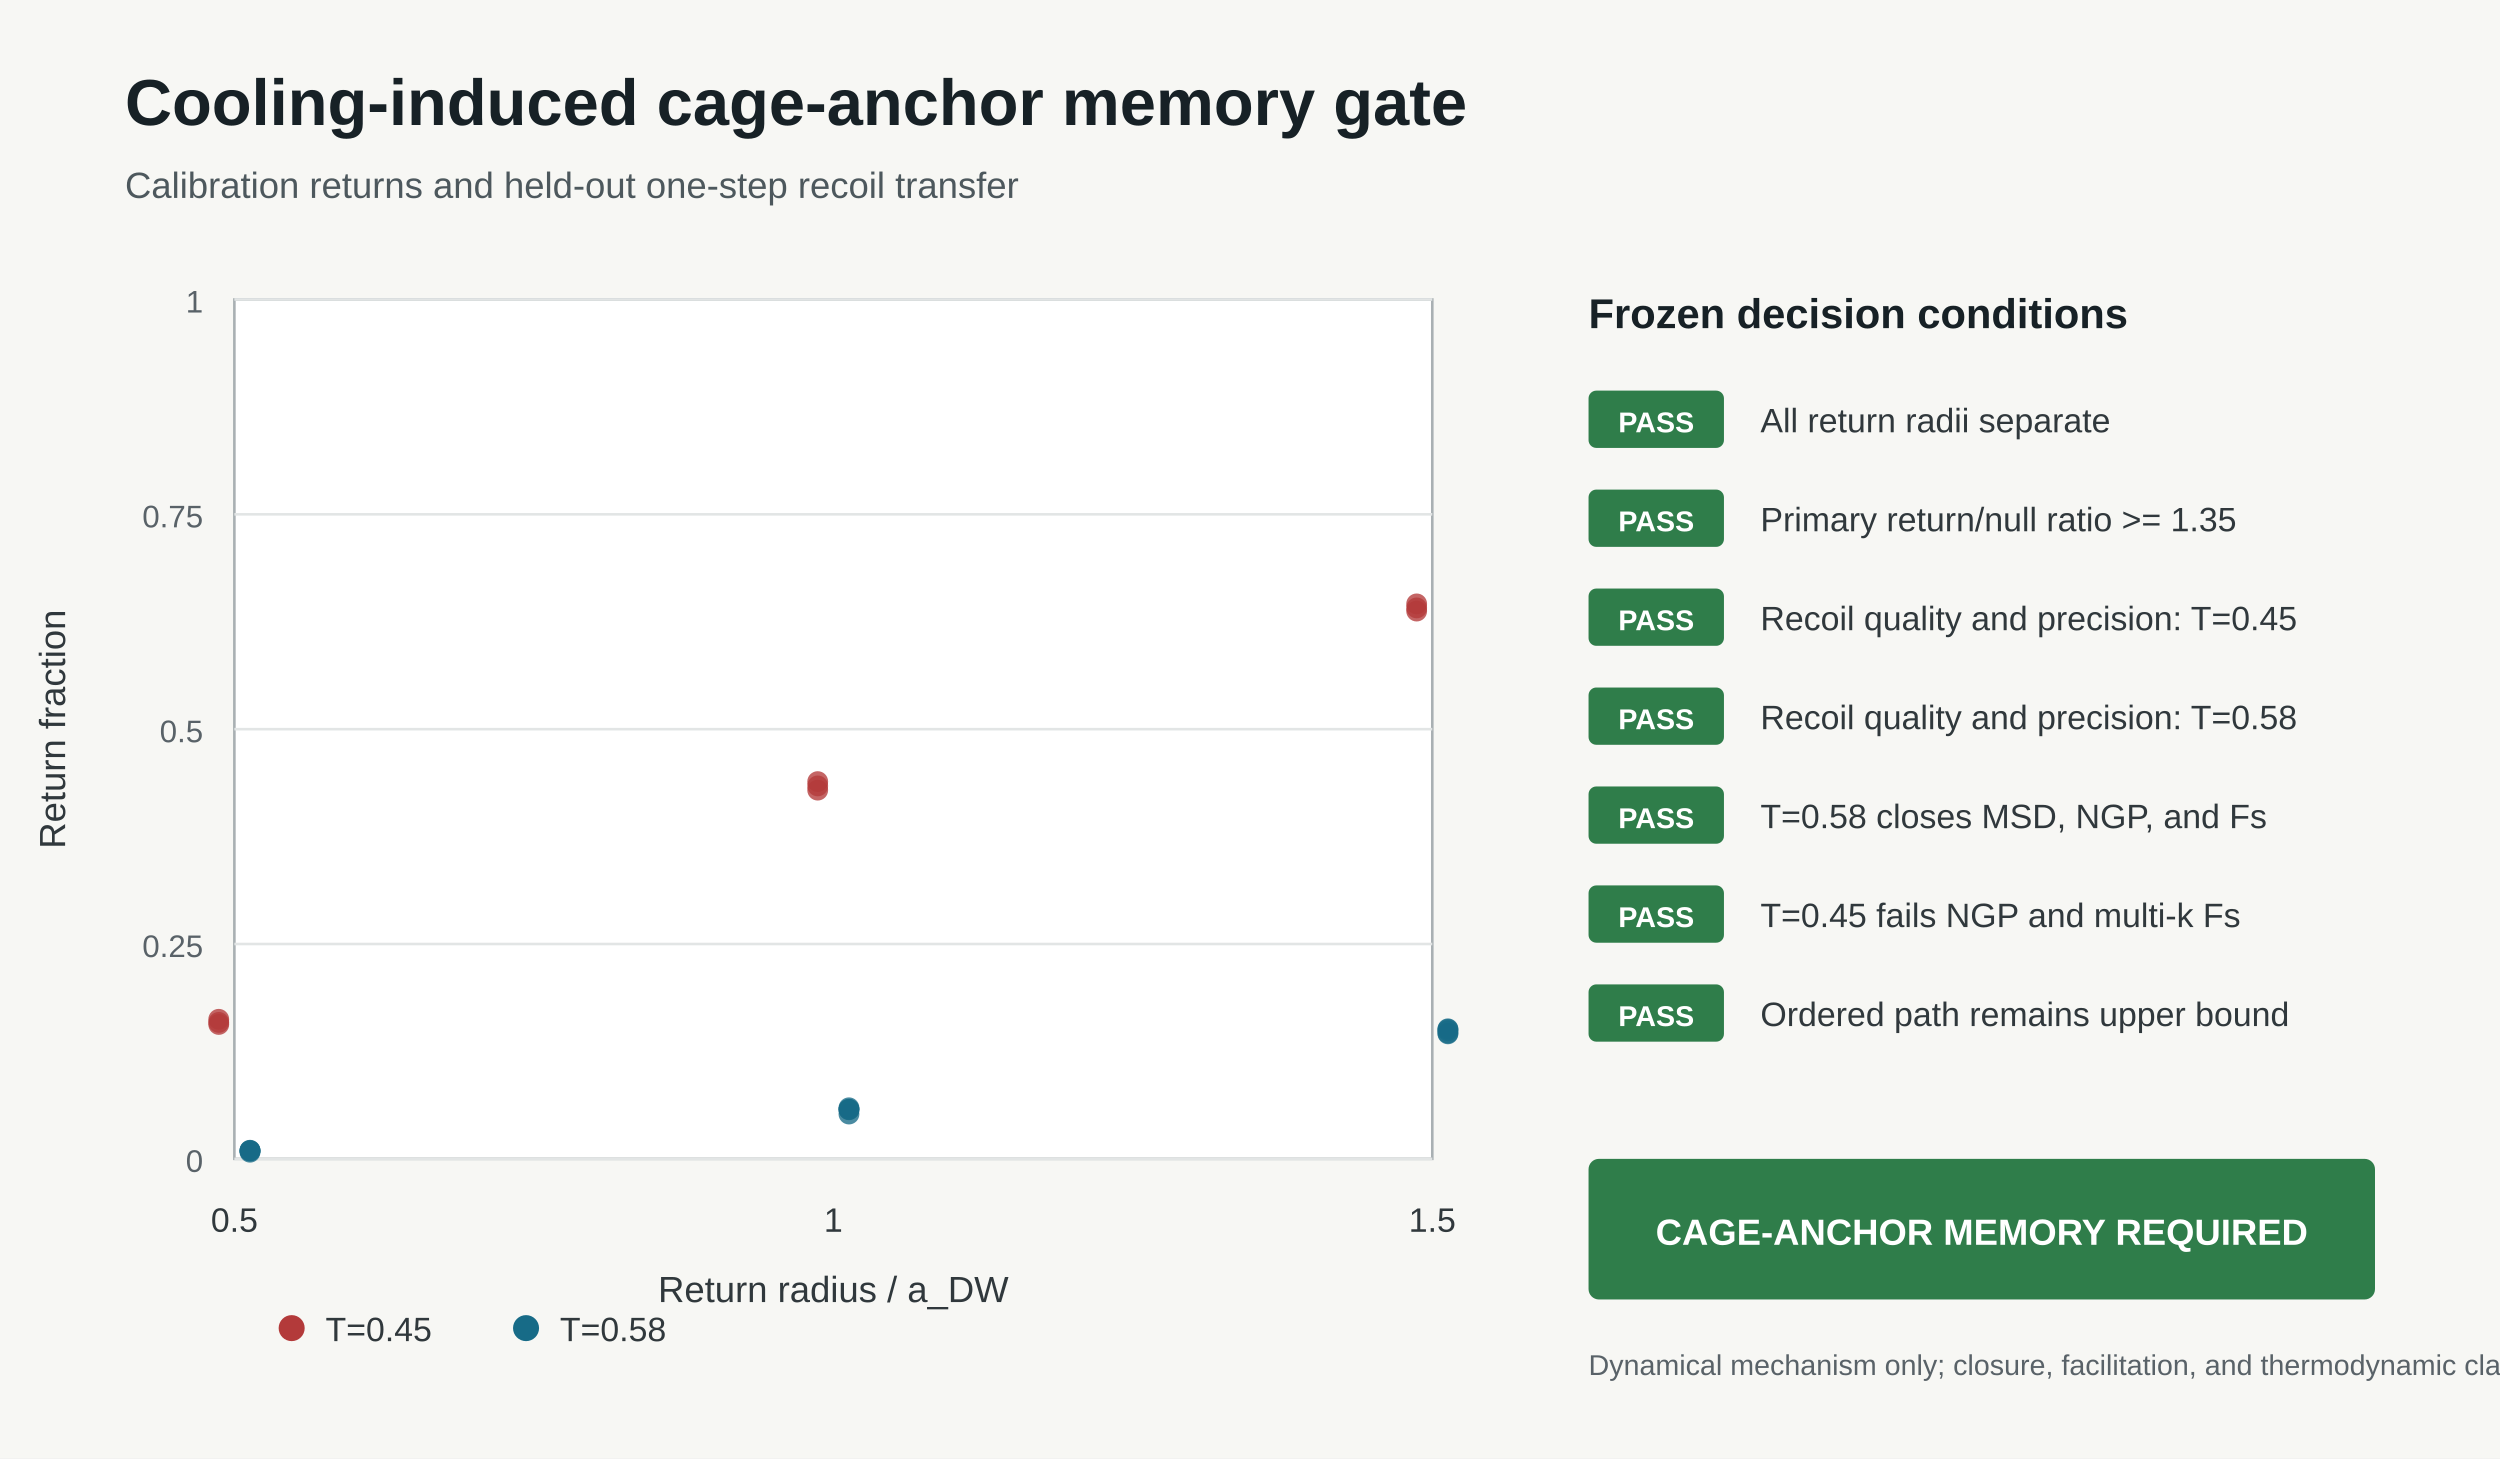
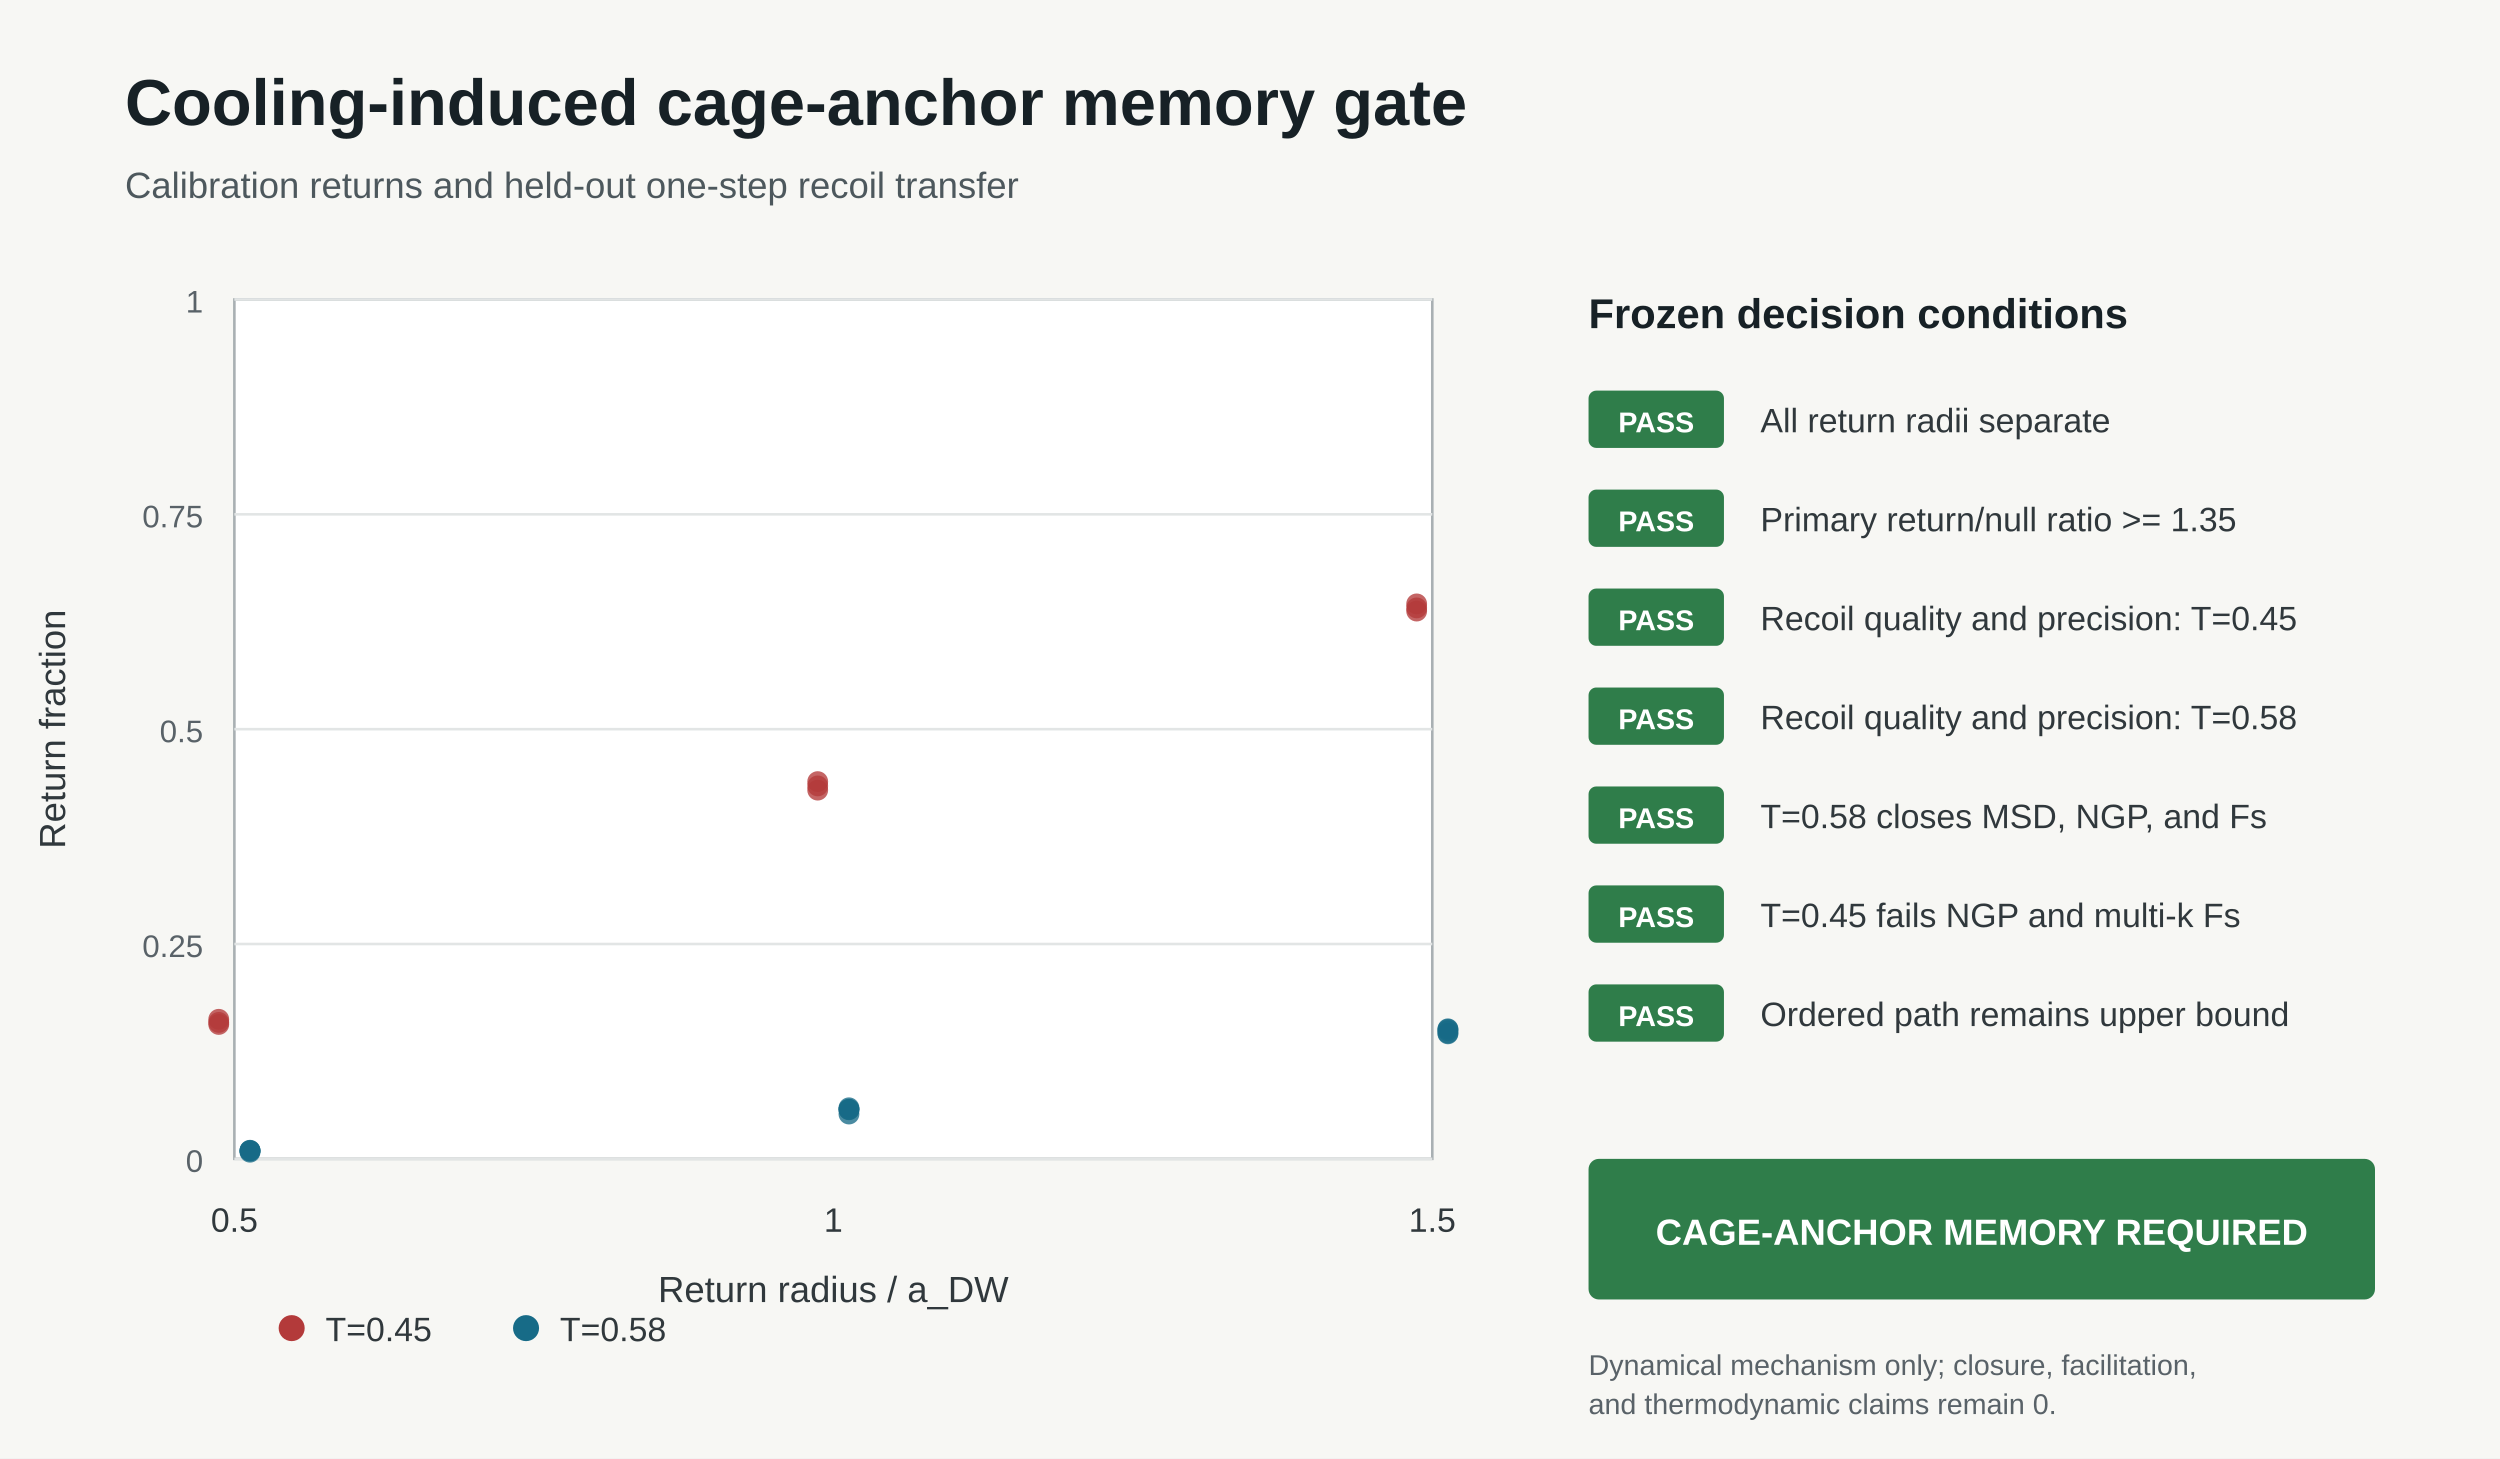
<svg xmlns="http://www.w3.org/2000/svg" width="960" height="560" viewBox="0 0 960 560">
  <rect width="960" height="560" fill="#f7f7f4" />
  <text x="48" y="48" font-family="Arial, sans-serif" font-size="25" font-weight="700" fill="#172126">Cooling-induced cage-anchor memory gate</text>
  <text x="48" y="76" font-family="Arial, sans-serif" font-size="14" fill="#4d585d">Calibration returns and held-out one-step recoil transfer</text>
  <rect x="90" y="115" width="460" height="330" fill="#ffffff" stroke="#a9b0b3" />
  <line x1="90" y1="445.00" x2="550" y2="445.00" stroke="#e2e5e5" />
  <text x="78" y="450.00" text-anchor="end" font-family="Arial, sans-serif" font-size="12" fill="#596268">0</text>
  <line x1="90" y1="362.50" x2="550" y2="362.50" stroke="#e2e5e5" />
  <text x="78" y="367.50" text-anchor="end" font-family="Arial, sans-serif" font-size="12" fill="#596268">0.25</text>
  <line x1="90" y1="280.00" x2="550" y2="280.00" stroke="#e2e5e5" />
  <text x="78" y="285.00" text-anchor="end" font-family="Arial, sans-serif" font-size="12" fill="#596268">0.5</text>
  <line x1="90" y1="197.50" x2="550" y2="197.50" stroke="#e2e5e5" />
  <text x="78" y="202.50" text-anchor="end" font-family="Arial, sans-serif" font-size="12" fill="#596268">0.75</text>
  <line x1="90" y1="115.00" x2="550" y2="115.00" stroke="#e2e5e5" />
  <text x="78" y="120.00" text-anchor="end" font-family="Arial, sans-serif" font-size="12" fill="#596268">1</text>
  <text x="90.00" y="473" text-anchor="middle" font-family="Arial, sans-serif" font-size="13" fill="#30383c">0.5</text>
  <text x="320.00" y="473" text-anchor="middle" font-family="Arial, sans-serif" font-size="13" fill="#30383c">1</text>
  <text x="550.00" y="473" text-anchor="middle" font-family="Arial, sans-serif" font-size="13" fill="#30383c">1.5</text>
  <circle cx="84.00" cy="392.60" r="4" fill="#b33a3a" fill-opacity="0.78" />
  <circle cx="314.00" cy="301.79" r="4" fill="#b33a3a" fill-opacity="0.78" />
  <circle cx="544.00" cy="233.44" r="4" fill="#b33a3a" fill-opacity="0.78" />
  <circle cx="84.00" cy="393.39" r="4" fill="#b33a3a" fill-opacity="0.78" />
  <circle cx="314.00" cy="303.41" r="4" fill="#b33a3a" fill-opacity="0.78" />
  <circle cx="544.00" cy="234.65" r="4" fill="#b33a3a" fill-opacity="0.78" />
  <circle cx="84.00" cy="391.41" r="4" fill="#b33a3a" fill-opacity="0.78" />
  <circle cx="314.00" cy="300.14" r="4" fill="#b33a3a" fill-opacity="0.78" />
  <circle cx="544.00" cy="231.90" r="4" fill="#b33a3a" fill-opacity="0.78" />
  <circle cx="96.00" cy="441.96" r="4" fill="#176b87" fill-opacity="0.78" />
  <circle cx="326.00" cy="426.15" r="4" fill="#176b87" fill-opacity="0.78" />
  <circle cx="556.00" cy="396.71" r="4" fill="#176b87" fill-opacity="0.78" />
  <circle cx="96.00" cy="441.69" r="4" fill="#176b87" fill-opacity="0.78" />
  <circle cx="326.00" cy="425.39" r="4" fill="#176b87" fill-opacity="0.78" />
  <circle cx="556.00" cy="395.30" r="4" fill="#176b87" fill-opacity="0.78" />
  <circle cx="96.00" cy="442.45" r="4" fill="#176b87" fill-opacity="0.78" />
  <circle cx="326.00" cy="427.79" r="4" fill="#176b87" fill-opacity="0.78" />
  <circle cx="556.00" cy="397.00" r="4" fill="#176b87" fill-opacity="0.78" />
  <circle cx="96.00" cy="441.83" r="4" fill="#176b87" fill-opacity="0.78" />
  <circle cx="326.00" cy="425.94" r="4" fill="#176b87" fill-opacity="0.78" />
  <circle cx="556.00" cy="395.80" r="4" fill="#176b87" fill-opacity="0.78" />
  <circle cx="96.00" cy="441.94" r="4" fill="#176b87" fill-opacity="0.78" />
  <circle cx="326.00" cy="426.02" r="4" fill="#176b87" fill-opacity="0.78" />
  <circle cx="556.00" cy="395.06" r="4" fill="#176b87" fill-opacity="0.78" />
  <text x="320.0" y="500" text-anchor="middle" font-family="Arial, sans-serif" font-size="14" fill="#30383c">Return radius / a_DW</text>
  <text x="25" y="280.0" transform="rotate(-90 25 280.0)" text-anchor="middle" font-family="Arial, sans-serif" font-size="14" fill="#30383c">Return fraction</text>
  <circle cx="112" cy="510" r="5" fill="#b33a3a" />
  <text x="125" y="515" font-family="Arial, sans-serif" font-size="13" fill="#30383c">T=0.45</text>
  <circle cx="202" cy="510" r="5" fill="#176b87" />
  <text x="215" y="515" font-family="Arial, sans-serif" font-size="13" fill="#30383c">T=0.58</text>
  <text x="610" y="126" font-family="Arial, sans-serif" font-size="16" font-weight="700" fill="#172126">Frozen decision conditions</text>
  <rect x="610" y="150" width="52" height="22" rx="3" fill="#2f7d4a" />
  <text x="636" y="166" text-anchor="middle" font-family="Arial, sans-serif" font-size="11" font-weight="700" fill="#ffffff">PASS</text>
  <text x="676" y="166" font-family="Arial, sans-serif" font-size="13" fill="#30383c">All return radii separate</text>
  <rect x="610" y="188" width="52" height="22" rx="3" fill="#2f7d4a" />
  <text x="636" y="204" text-anchor="middle" font-family="Arial, sans-serif" font-size="11" font-weight="700" fill="#ffffff">PASS</text>
  <text x="676" y="204" font-family="Arial, sans-serif" font-size="13" fill="#30383c">Primary return/null ratio &gt;= 1.35</text>
  <rect x="610" y="226" width="52" height="22" rx="3" fill="#2f7d4a" />
  <text x="636" y="242" text-anchor="middle" font-family="Arial, sans-serif" font-size="11" font-weight="700" fill="#ffffff">PASS</text>
  <text x="676" y="242" font-family="Arial, sans-serif" font-size="13" fill="#30383c">Recoil quality and precision: T=0.45</text>
  <rect x="610" y="264" width="52" height="22" rx="3" fill="#2f7d4a" />
  <text x="636" y="280" text-anchor="middle" font-family="Arial, sans-serif" font-size="11" font-weight="700" fill="#ffffff">PASS</text>
  <text x="676" y="280" font-family="Arial, sans-serif" font-size="13" fill="#30383c">Recoil quality and precision: T=0.58</text>
  <rect x="610" y="302" width="52" height="22" rx="3" fill="#2f7d4a" />
  <text x="636" y="318" text-anchor="middle" font-family="Arial, sans-serif" font-size="11" font-weight="700" fill="#ffffff">PASS</text>
  <text x="676" y="318" font-family="Arial, sans-serif" font-size="13" fill="#30383c">T=0.58 closes MSD, NGP, and Fs</text>
  <rect x="610" y="340" width="52" height="22" rx="3" fill="#2f7d4a" />
  <text x="636" y="356" text-anchor="middle" font-family="Arial, sans-serif" font-size="11" font-weight="700" fill="#ffffff">PASS</text>
  <text x="676" y="356" font-family="Arial, sans-serif" font-size="13" fill="#30383c">T=0.45 fails NGP and multi-k Fs</text>
  <rect x="610" y="378" width="52" height="22" rx="3" fill="#2f7d4a" />
  <text x="636" y="394" text-anchor="middle" font-family="Arial, sans-serif" font-size="11" font-weight="700" fill="#ffffff">PASS</text>
  <text x="676" y="394" font-family="Arial, sans-serif" font-size="13" fill="#30383c">Ordered path remains upper bound</text>
  <rect x="610" y="445" width="302" height="54" rx="4" fill="#2f7d4a" />
  <text x="761" y="478" text-anchor="middle" font-family="Arial, sans-serif" font-size="14" font-weight="700" fill="#ffffff">CAGE-ANCHOR MEMORY REQUIRED</text>
-   <text x="610" y="528" font-family="Arial, sans-serif" font-size="11" fill="#596268">Dynamical mechanism only; closure, facilitation, and thermodynamic claims remain 0.</text>
+   <text x="610" y="528" font-family="Arial, sans-serif" font-size="11" fill="#596268">Dynamical mechanism only; closure, facilitation,</text>
+   <text x="610" y="543" font-family="Arial, sans-serif" font-size="11" fill="#596268">and thermodynamic claims remain 0.</text>
</svg>
